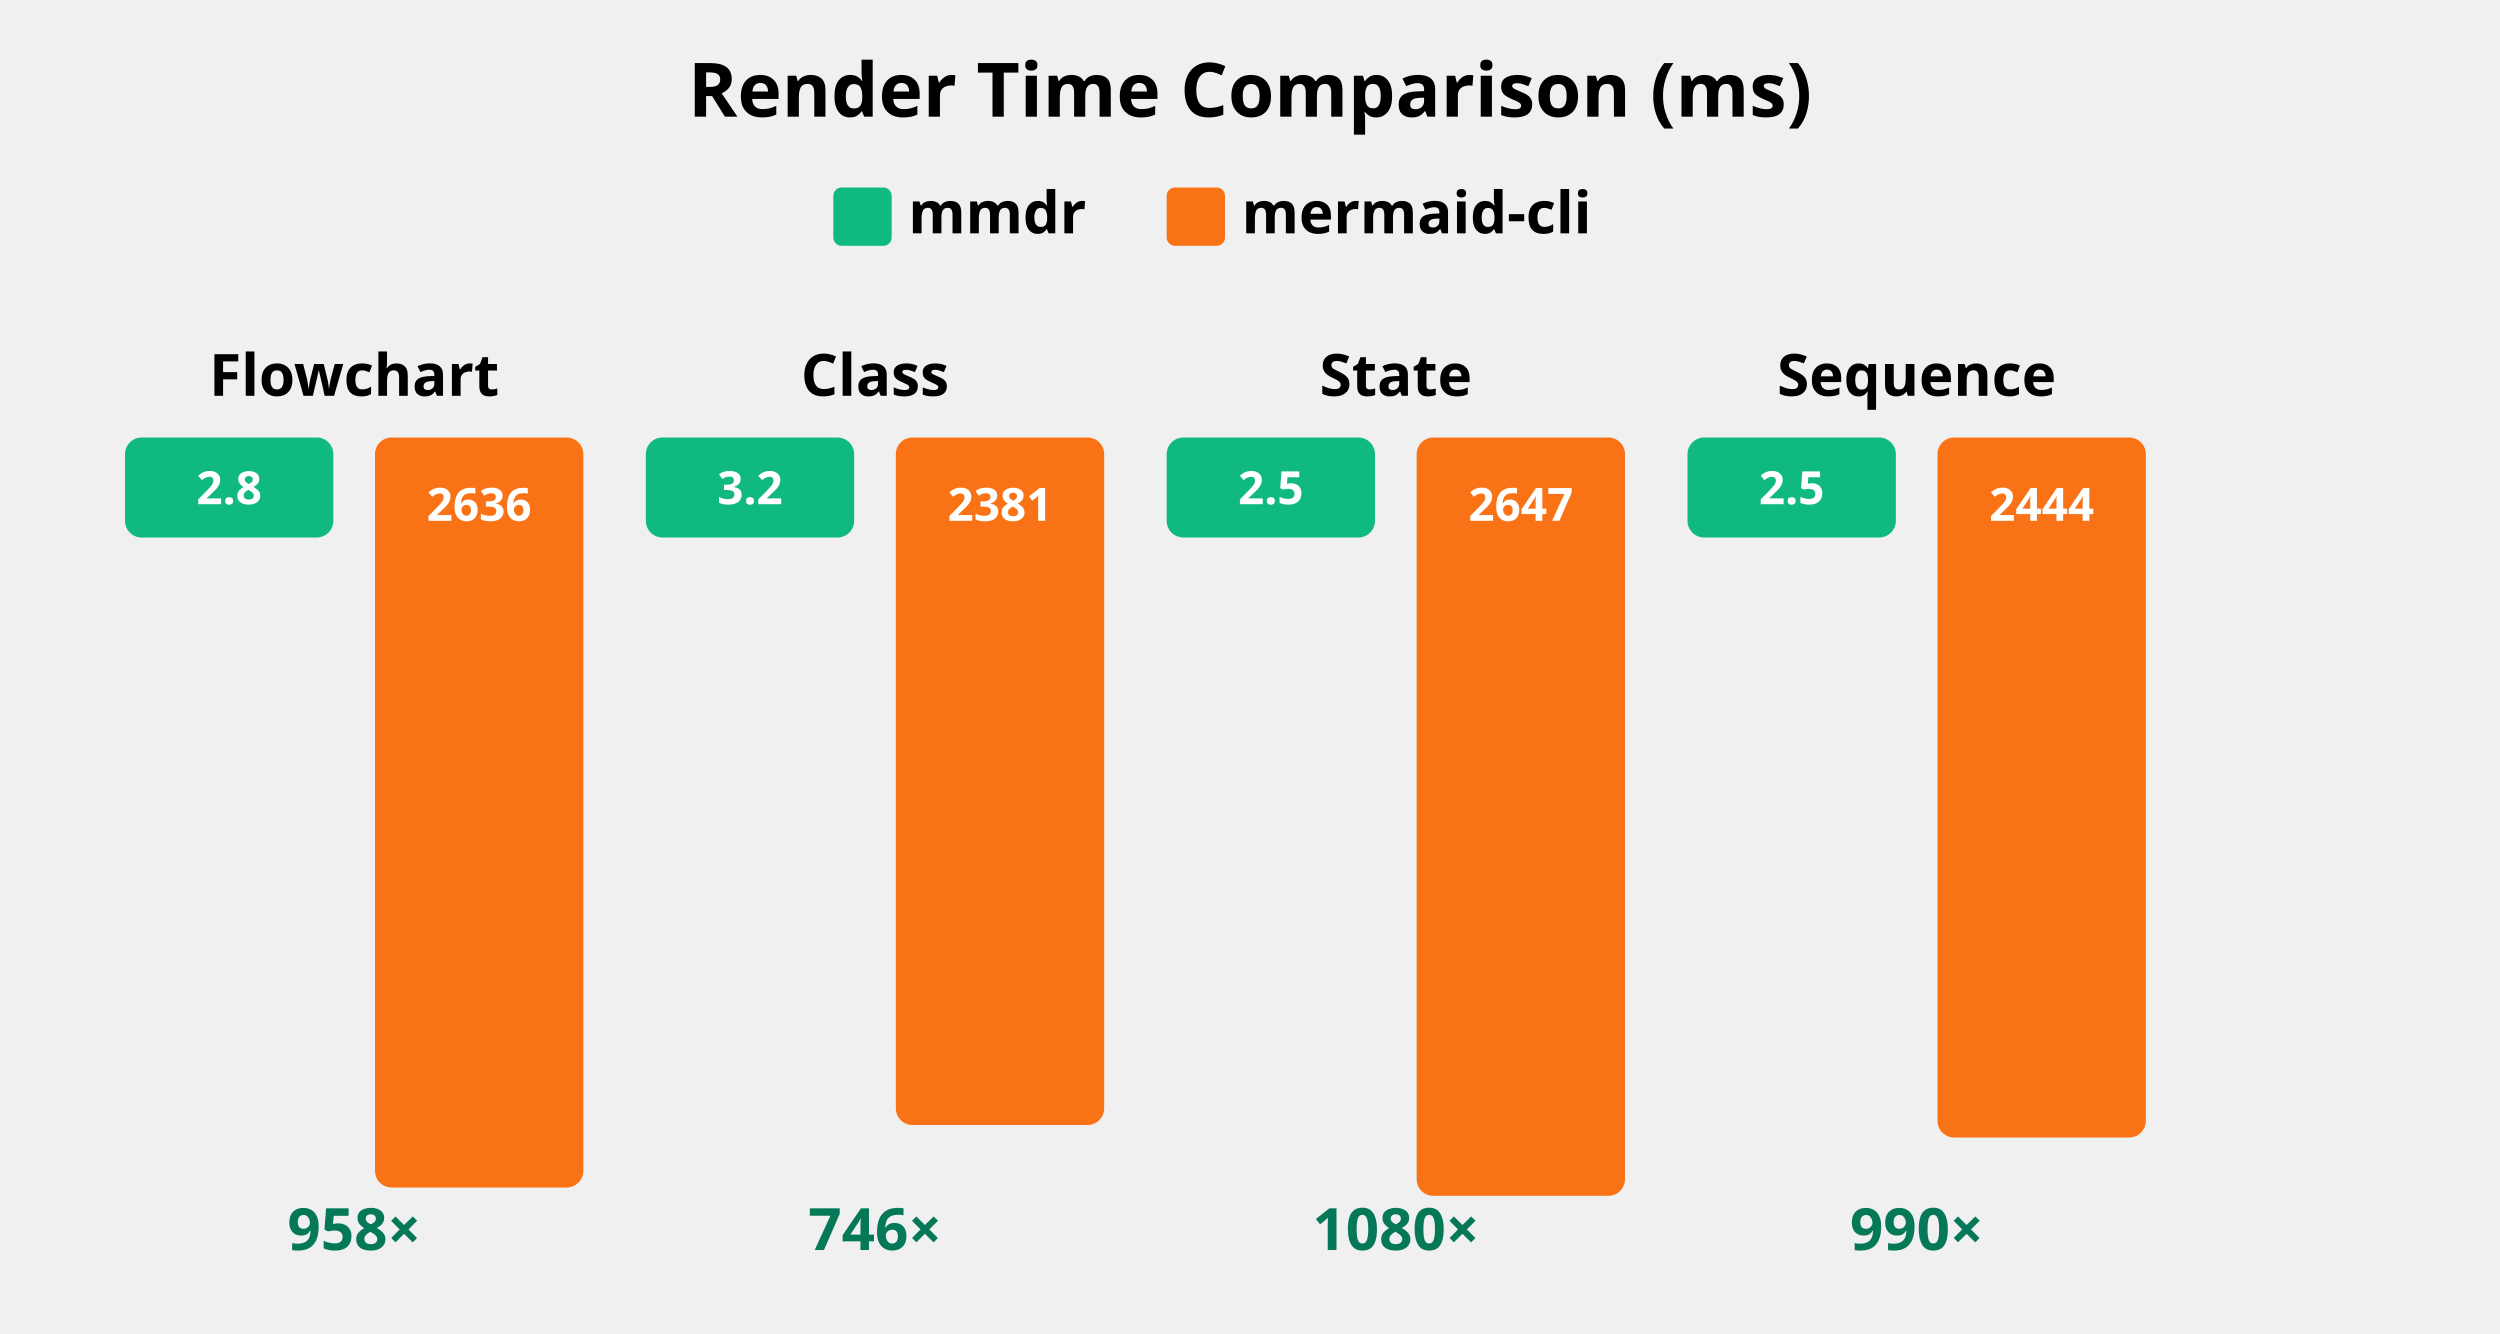
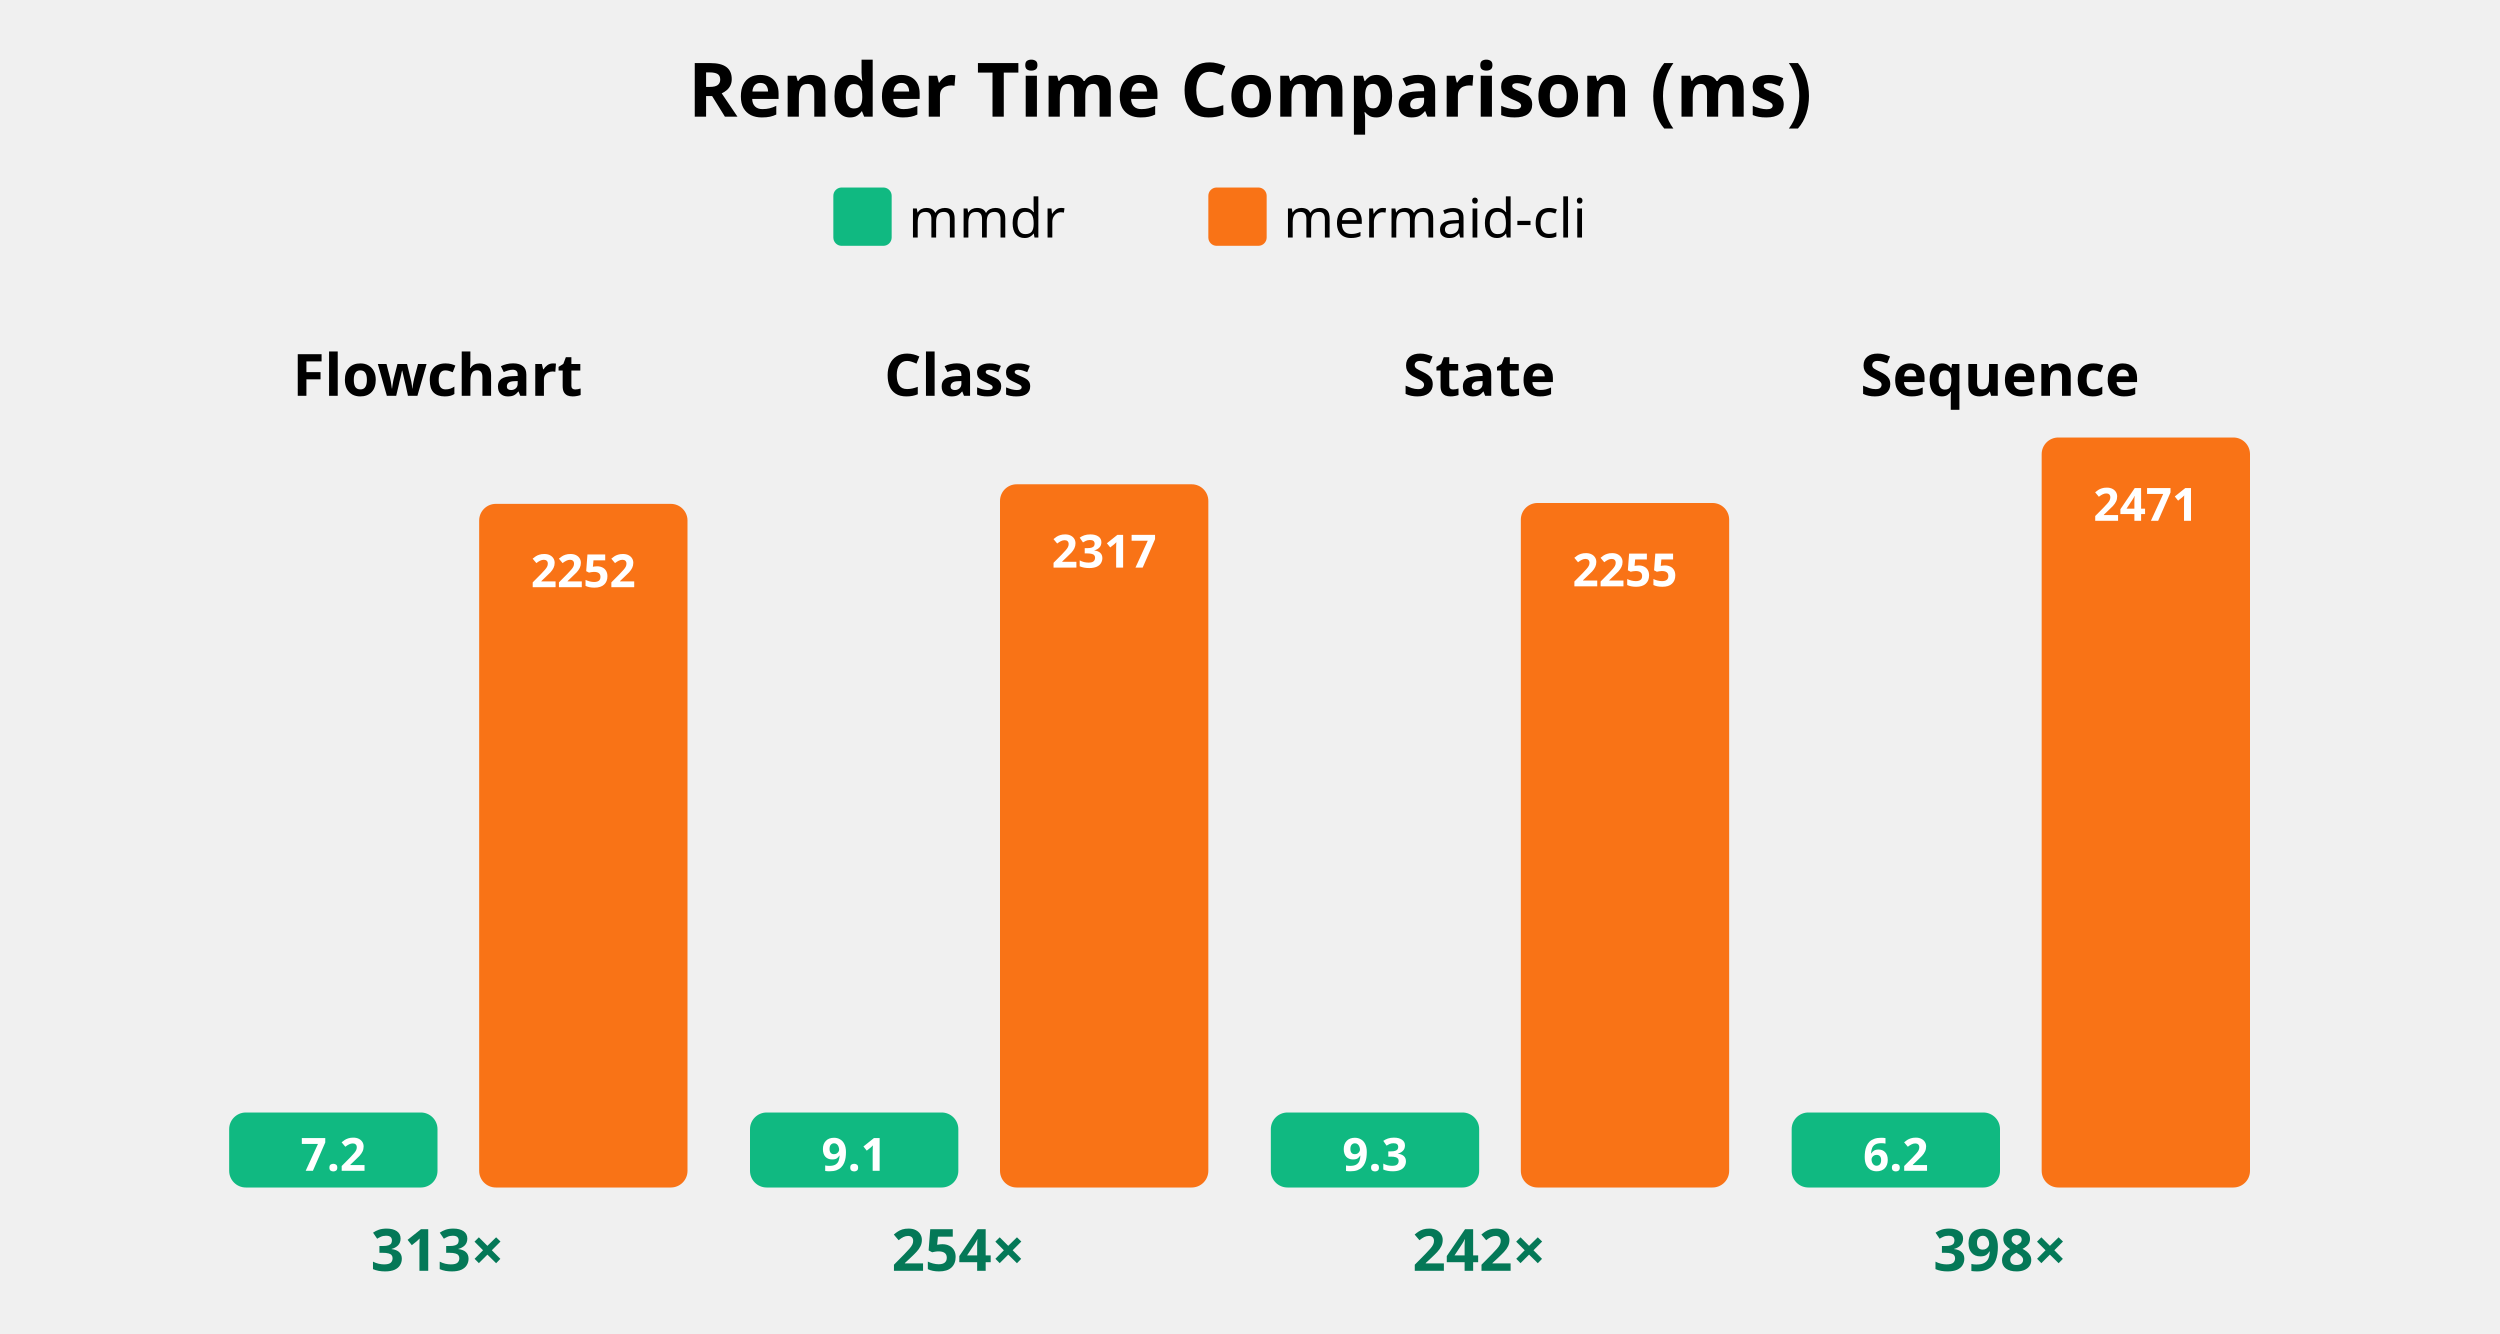
<svg xmlns="http://www.w3.org/2000/svg" viewBox="0 0 600 320">
  <style>
    .title { font: bold 18px system-ui, sans-serif; fill: #000; }
    .label { font: bold 14px system-ui, sans-serif; fill: #000; }
    .value { font: bold 11px system-ui, sans-serif; fill: white; }
    .speedup { font: bold 14px system-ui, sans-serif; fill: #047857; }
-     .bar-mmdr { fill: #10b981; }
-     .bar-cli { fill: #f97316; }
-     @media (prefers-color-scheme: dark) {
-       .title, .label { fill: #e6edf3; }
-       .speedup { fill: #3fb950; }
-     }
+     .legend { font: 13px system-ui, sans-serif; fill: #000; }
  </style>
-   <text x="300" y="28" text-anchor="middle" class="title">Render Time Comparison (ms)</text>
-   <rect x="200" y="45" width="14" height="14" rx="2" class="bar-mmdr" />
-   <text x="218" y="56" class="label">mmdr</text>
-   <rect x="280" y="45" width="14" height="14" rx="2" class="bar-cli" />
-   <text x="298" y="56" class="label">mermaid-cli</text>
-   <text x="85" y="95" text-anchor="middle" class="label">Flowchart</text>
-   <rect x="30" y="105" width="50" height="24" rx="4" class="bar-mmdr" />
-   <text x="55" y="121" text-anchor="middle" class="value">2.8</text>
-   <rect x="90" y="105" width="50" height="180" rx="4" class="bar-cli" />
-   <text x="115" y="125" text-anchor="middle" class="value">2636</text>
-   <text x="85" y="300" text-anchor="middle" class="speedup">958×</text>
-   <text x="210" y="95" text-anchor="middle" class="label">Class</text>
-   <rect x="155" y="105" width="50" height="24" rx="4" class="bar-mmdr" />
-   <text x="180" y="121" text-anchor="middle" class="value">3.2</text>
-   <rect x="215" y="105" width="50" height="165" rx="4" class="bar-cli" />
-   <text x="240" y="125" text-anchor="middle" class="value">2381</text>
-   <text x="210" y="300" text-anchor="middle" class="speedup">746×</text>
-   <text x="335" y="95" text-anchor="middle" class="label">State</text>
-   <rect x="280" y="105" width="50" height="24" rx="4" class="bar-mmdr" />
-   <text x="305" y="121" text-anchor="middle" class="value">2.5</text>
-   <rect x="340" y="105" width="50" height="182" rx="4" class="bar-cli" />
-   <text x="365" y="125" text-anchor="middle" class="value">2647</text>
-   <text x="335" y="300" text-anchor="middle" class="speedup">1080×</text>
-   <text x="460" y="95" text-anchor="middle" class="label">Sequence</text>
-   <rect x="405" y="105" width="50" height="24" rx="4" class="bar-mmdr" />
-   <text x="430" y="121" text-anchor="middle" class="value">2.5</text>
-   <rect x="465" y="105" width="50" height="168" rx="4" class="bar-cli" />
-   <text x="490" y="125" text-anchor="middle" class="value">2444</text>
-   <text x="460" y="300" text-anchor="middle" class="speedup">990×</text>
+   <text x="300.0" y="28" text-anchor="middle" class="title">Render Time Comparison (ms)</text>
+   <rect x="200" y="45" width="14" height="14" rx="2" fill="#10b981" />
+   <text x="218" y="57" class="legend">mmdr</text>
+   <rect x="290" y="45" width="14" height="14" rx="2" fill="#f97316" />
+   <text x="308" y="57" class="legend">mermaid-cli</text>
+   <text x="105" y="95" text-anchor="middle" class="label">Flowchart</text>
+   <rect x="55" y="267" width="50" height="18" rx="4" fill="#10b981" />
+   <text x="80.0" y="281" text-anchor="middle" class="value">7.2</text>
+   <rect x="115" y="120.928" width="50" height="164.072" rx="4" fill="#f97316" />
+   <text x="140.0" y="140.928" text-anchor="middle" class="value">2252</text>
+   <text x="105" y="305" text-anchor="middle" class="speedup">313×</text>
+   <text x="230" y="95" text-anchor="middle" class="label">Class</text>
+   <rect x="180" y="267" width="50" height="18" rx="4" fill="#10b981" />
+   <text x="205.0" y="281" text-anchor="middle" class="value">9.1</text>
+   <rect x="240" y="116.228" width="50" height="168.772" rx="4" fill="#f97316" />
+   <text x="265.0" y="136.228" text-anchor="middle" class="value">2317</text>
+   <text x="230" y="305" text-anchor="middle" class="speedup">254×</text>
+   <text x="355" y="95" text-anchor="middle" class="label">State</text>
+   <rect x="305" y="267" width="50" height="18" rx="4" fill="#10b981" />
+   <text x="330.0" y="281" text-anchor="middle" class="value">9.3</text>
+   <rect x="365" y="120.718" width="50" height="164.282" rx="4" fill="#f97316" />
+   <text x="390.0" y="140.718" text-anchor="middle" class="value">2255</text>
+   <text x="355" y="305" text-anchor="middle" class="speedup">242×</text>
+   <text x="480" y="95" text-anchor="middle" class="label">Sequence</text>
+   <rect x="430" y="267" width="50" height="18" rx="4" fill="#10b981" />
+   <text x="455.0" y="281" text-anchor="middle" class="value">6.2</text>
+   <rect x="490" y="105.0" width="50" height="180.0" rx="4" fill="#f97316" />
+   <text x="515.0" y="125.0" text-anchor="middle" class="value">2471</text>
+   <text x="480" y="305" text-anchor="middle" class="speedup">398×</text>
</svg>
